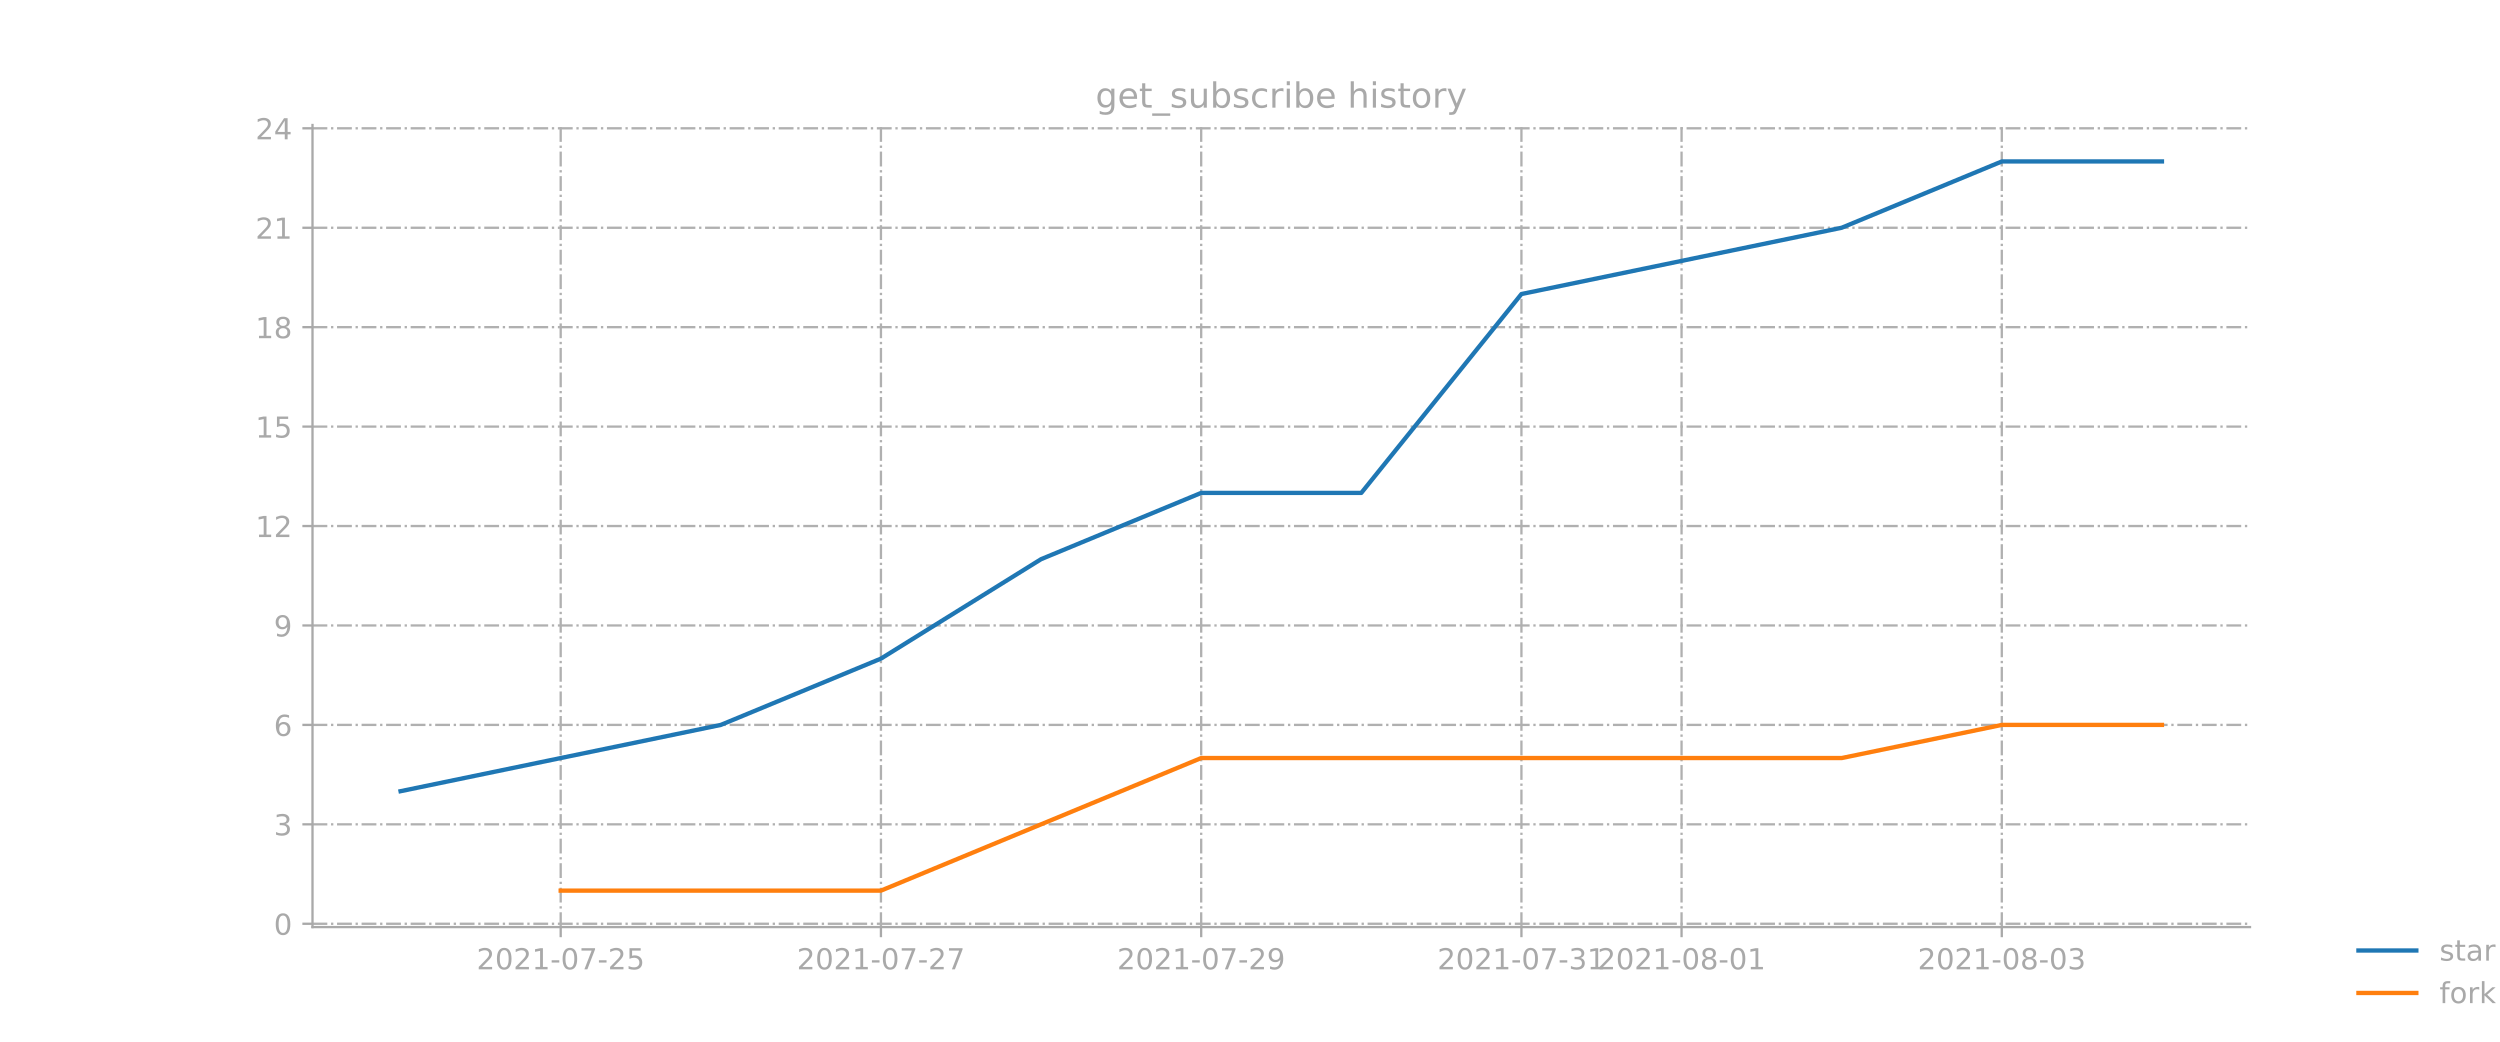
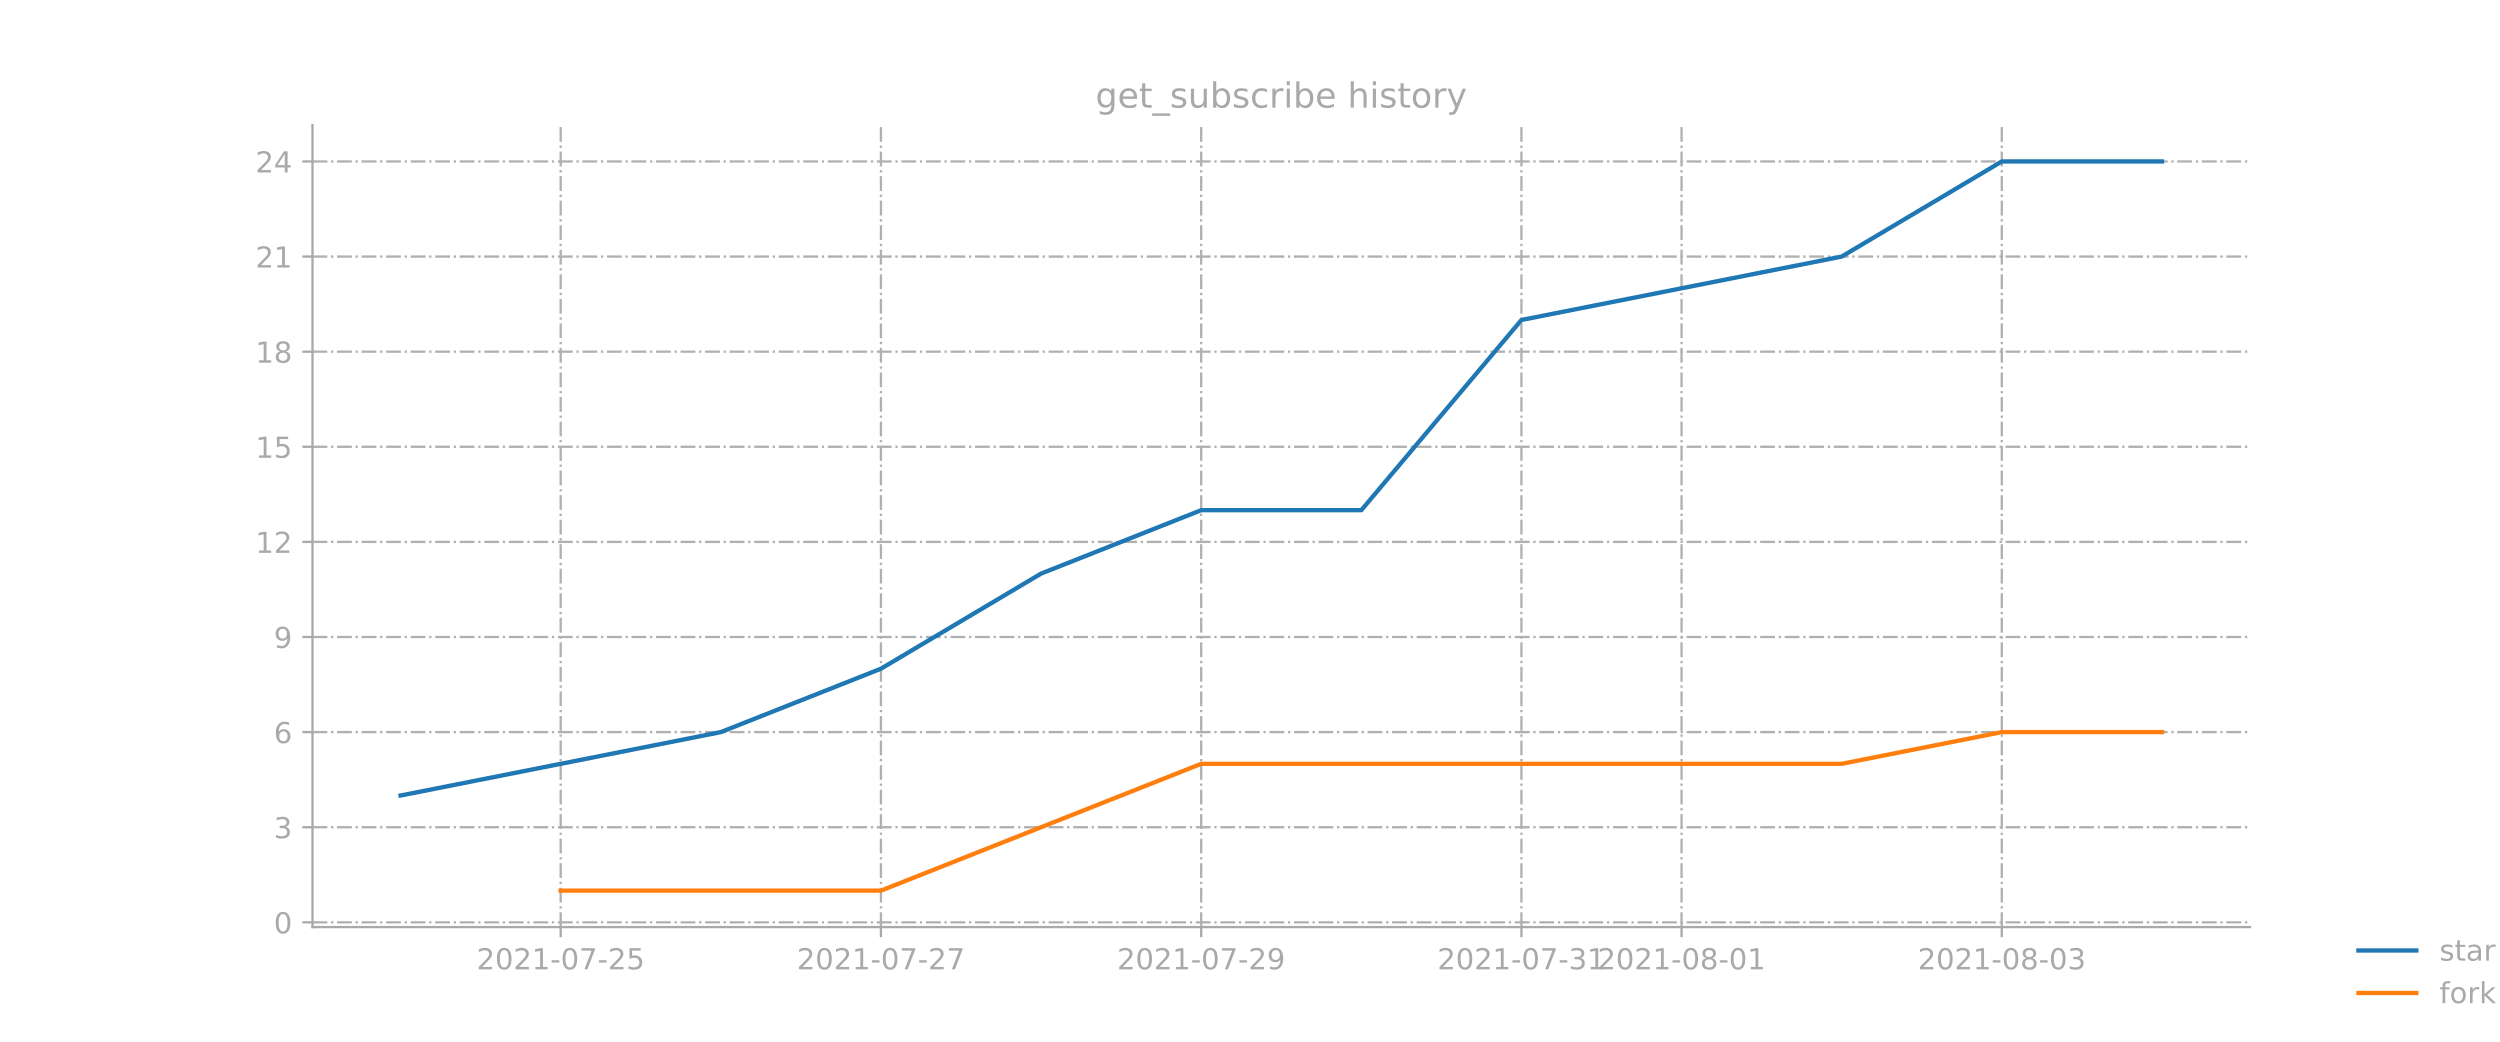
<svg xmlns="http://www.w3.org/2000/svg" xmlns:xlink="http://www.w3.org/1999/xlink" height="360pt" version="1.1" viewBox="0 0 864 360" width="864pt">
  <defs>
    <style type="text/css">*{stroke-linecap:butt;stroke-linejoin:round;}</style>
  </defs>
  <g id="figure_1">
    <g id="patch_1">
      <path d="M 0 360  L 864 360  L 864 0  L 0 0  z " style="fill:none;opacity:0;" />
    </g>
    <g id="axes_1">
      <g id="patch_2">
        <path d="M 108 320.4  L 777.6 320.4  L 777.6 43.2  L 108 43.2  z " style="fill:none;opacity:0;" />
      </g>
      <g id="matplotlib.axis_1">
        <g id="xtick_1">
          <g id="line2d_1">
-             <path clip-path="url(#pdf428c4b45)" d="M 193.775 320.4  L 193.775 43.2  " style="fill:none;stroke:#b0b0b0;stroke-dasharray:5.12,1.28,0.8,1.28;stroke-dashoffset:0;stroke-width:0.8;" />
+             <path clip-path="url(#p2fd78ad7ff)" d="M 193.775 320.4  L 193.775 43.2  " style="fill:none;stroke:#b0b0b0;stroke-dasharray:5.12,1.28,0.8,1.28;stroke-dashoffset:0;stroke-width:0.8;" />
          </g>
          <g id="line2d_2">
            <defs>
-               <path d="M 0 0  L 0 3.5  " id="m889a52c27c" style="stroke:#a9a9a9;stroke-width:0.8;" />
+               <path d="M 0 0  L 0 3.5  " id="m0841ace59b" style="stroke:#a9a9a9;stroke-width:0.8;" />
            </defs>
            <g>
-               <use style="fill:#a9a9a9;stroke:#a9a9a9;stroke-width:0.8;" x="193.775" xlink:href="#m889a52c27c" y="320.4" />
+               <use style="fill:#a9a9a9;stroke:#a9a9a9;stroke-width:0.8;" x="193.775" xlink:href="#m0841ace59b" y="320.4" />
            </g>
          </g>
          <g id="text_1">
            <g style="fill:#a9a9a9;" transform="translate(164.7174 334.9984)scale(0.1 -0.1)">
              <defs>
                <path d="M 1228 531  L 3431 531  L 3431 0  L 469 0  L 469 531  Q 828 903 1448 1529  Q 2069 2156 2228 2338  Q 2531 2678 2651 2914  Q 2772 3150 2772 3378  Q 2772 3750 2511 3984  Q 2250 4219 1831 4219  Q 1534 4219 1204 4116  Q 875 4013 500 3803  L 500 4441  Q 881 4594 1212 4672  Q 1544 4750 1819 4750  Q 2544 4750 2975 4387  Q 3406 4025 3406 3419  Q 3406 3131 3298 2873  Q 3191 2616 2906 2266  Q 2828 2175 2409 1742  Q 1991 1309 1228 531  z " id="DejaVuSans-32" transform="scale(0.015625)" />
                <path d="M 2034 4250  Q 1547 4250 1301 3770  Q 1056 3291 1056 2328  Q 1056 1369 1301 889  Q 1547 409 2034 409  Q 2525 409 2770 889  Q 3016 1369 3016 2328  Q 3016 3291 2770 3770  Q 2525 4250 2034 4250  z M 2034 4750  Q 2819 4750 3233 4129  Q 3647 3509 3647 2328  Q 3647 1150 3233 529  Q 2819 -91 2034 -91  Q 1250 -91 836 529  Q 422 1150 422 2328  Q 422 3509 836 4129  Q 1250 4750 2034 4750  z " id="DejaVuSans-30" transform="scale(0.015625)" />
                <path d="M 794 531  L 1825 531  L 1825 4091  L 703 3866  L 703 4441  L 1819 4666  L 2450 4666  L 2450 531  L 3481 531  L 3481 0  L 794 0  L 794 531  z " id="DejaVuSans-31" transform="scale(0.015625)" />
                <path d="M 313 2009  L 1997 2009  L 1997 1497  L 313 1497  L 313 2009  z " id="DejaVuSans-2d" transform="scale(0.015625)" />
                <path d="M 525 4666  L 3525 4666  L 3525 4397  L 1831 0  L 1172 0  L 2766 4134  L 525 4134  L 525 4666  z " id="DejaVuSans-37" transform="scale(0.015625)" />
                <path d="M 691 4666  L 3169 4666  L 3169 4134  L 1269 4134  L 1269 2991  Q 1406 3038 1543 3061  Q 1681 3084 1819 3084  Q 2600 3084 3056 2656  Q 3513 2228 3513 1497  Q 3513 744 3044 326  Q 2575 -91 1722 -91  Q 1428 -91 1123 -41  Q 819 9 494 109  L 494 744  Q 775 591 1075 516  Q 1375 441 1709 441  Q 2250 441 2565 725  Q 2881 1009 2881 1497  Q 2881 1984 2565 2268  Q 2250 2553 1709 2553  Q 1456 2553 1204 2497  Q 953 2441 691 2322  L 691 4666  z " id="DejaVuSans-35" transform="scale(0.015625)" />
              </defs>
              <use xlink:href="#DejaVuSans-32" />
              <use x="63.623" xlink:href="#DejaVuSans-30" />
              <use x="127.246" xlink:href="#DejaVuSans-32" />
              <use x="190.869" xlink:href="#DejaVuSans-31" />
              <use x="254.492" xlink:href="#DejaVuSans-2d" />
              <use x="290.576" xlink:href="#DejaVuSans-30" />
              <use x="354.199" xlink:href="#DejaVuSans-37" />
              <use x="417.822" xlink:href="#DejaVuSans-2d" />
              <use x="453.906" xlink:href="#DejaVuSans-32" />
              <use x="517.529" xlink:href="#DejaVuSans-35" />
            </g>
          </g>
        </g>
        <g id="xtick_2">
          <g id="line2d_3">
-             <path clip-path="url(#pdf428c4b45)" d="M 304.453 320.4  L 304.453 43.2  " style="fill:none;stroke:#b0b0b0;stroke-dasharray:5.12,1.28,0.8,1.28;stroke-dashoffset:0;stroke-width:0.8;" />
+             <path clip-path="url(#p2fd78ad7ff)" d="M 304.453 320.4  L 304.453 43.2  " style="fill:none;stroke:#b0b0b0;stroke-dasharray:5.12,1.28,0.8,1.28;stroke-dashoffset:0;stroke-width:0.8;" />
          </g>
          <g id="line2d_4">
            <g>
-               <use style="fill:#a9a9a9;stroke:#a9a9a9;stroke-width:0.8;" x="304.453" xlink:href="#m889a52c27c" y="320.4" />
+               <use style="fill:#a9a9a9;stroke:#a9a9a9;stroke-width:0.8;" x="304.453" xlink:href="#m0841ace59b" y="320.4" />
            </g>
          </g>
          <g id="text_2">
            <g style="fill:#a9a9a9;" transform="translate(275.3951 334.9984)scale(0.1 -0.1)">
              <use xlink:href="#DejaVuSans-32" />
              <use x="63.623" xlink:href="#DejaVuSans-30" />
              <use x="127.246" xlink:href="#DejaVuSans-32" />
              <use x="190.869" xlink:href="#DejaVuSans-31" />
              <use x="254.492" xlink:href="#DejaVuSans-2d" />
              <use x="290.576" xlink:href="#DejaVuSans-30" />
              <use x="354.199" xlink:href="#DejaVuSans-37" />
              <use x="417.822" xlink:href="#DejaVuSans-2d" />
              <use x="453.906" xlink:href="#DejaVuSans-32" />
              <use x="517.529" xlink:href="#DejaVuSans-37" />
            </g>
          </g>
        </g>
        <g id="xtick_3">
          <g id="line2d_5">
-             <path clip-path="url(#pdf428c4b45)" d="M 415.131 320.4  L 415.131 43.2  " style="fill:none;stroke:#b0b0b0;stroke-dasharray:5.12,1.28,0.8,1.28;stroke-dashoffset:0;stroke-width:0.8;" />
+             <path clip-path="url(#p2fd78ad7ff)" d="M 415.131 320.4  L 415.131 43.2  " style="fill:none;stroke:#b0b0b0;stroke-dasharray:5.12,1.28,0.8,1.28;stroke-dashoffset:0;stroke-width:0.8;" />
          </g>
          <g id="line2d_6">
            <g>
-               <use style="fill:#a9a9a9;stroke:#a9a9a9;stroke-width:0.8;" x="415.131" xlink:href="#m889a52c27c" y="320.4" />
+               <use style="fill:#a9a9a9;stroke:#a9a9a9;stroke-width:0.8;" x="415.131" xlink:href="#m0841ace59b" y="320.4" />
            </g>
          </g>
          <g id="text_3">
            <g style="fill:#a9a9a9;" transform="translate(386.0728 334.9984)scale(0.1 -0.1)">
              <defs>
                <path d="M 703 97  L 703 672  Q 941 559 1184 500  Q 1428 441 1663 441  Q 2288 441 2617 861  Q 2947 1281 2994 2138  Q 2813 1869 2534 1725  Q 2256 1581 1919 1581  Q 1219 1581 811 2004  Q 403 2428 403 3163  Q 403 3881 828 4315  Q 1253 4750 1959 4750  Q 2769 4750 3195 4129  Q 3622 3509 3622 2328  Q 3622 1225 3098 567  Q 2575 -91 1691 -91  Q 1453 -91 1209 -44  Q 966 3 703 97  z M 1959 2075  Q 2384 2075 2632 2365  Q 2881 2656 2881 3163  Q 2881 3666 2632 3958  Q 2384 4250 1959 4250  Q 1534 4250 1286 3958  Q 1038 3666 1038 3163  Q 1038 2656 1286 2365  Q 1534 2075 1959 2075  z " id="DejaVuSans-39" transform="scale(0.015625)" />
              </defs>
              <use xlink:href="#DejaVuSans-32" />
              <use x="63.623" xlink:href="#DejaVuSans-30" />
              <use x="127.246" xlink:href="#DejaVuSans-32" />
              <use x="190.869" xlink:href="#DejaVuSans-31" />
              <use x="254.492" xlink:href="#DejaVuSans-2d" />
              <use x="290.576" xlink:href="#DejaVuSans-30" />
              <use x="354.199" xlink:href="#DejaVuSans-37" />
              <use x="417.822" xlink:href="#DejaVuSans-2d" />
              <use x="453.906" xlink:href="#DejaVuSans-32" />
              <use x="517.529" xlink:href="#DejaVuSans-39" />
            </g>
          </g>
        </g>
        <g id="xtick_4">
          <g id="line2d_7">
-             <path clip-path="url(#pdf428c4b45)" d="M 525.808 320.4  L 525.808 43.2  " style="fill:none;stroke:#b0b0b0;stroke-dasharray:5.12,1.28,0.8,1.28;stroke-dashoffset:0;stroke-width:0.8;" />
+             <path clip-path="url(#p2fd78ad7ff)" d="M 525.808 320.4  L 525.808 43.2  " style="fill:none;stroke:#b0b0b0;stroke-dasharray:5.12,1.28,0.8,1.28;stroke-dashoffset:0;stroke-width:0.8;" />
          </g>
          <g id="line2d_8">
            <g>
-               <use style="fill:#a9a9a9;stroke:#a9a9a9;stroke-width:0.8;" x="525.808" xlink:href="#m889a52c27c" y="320.4" />
+               <use style="fill:#a9a9a9;stroke:#a9a9a9;stroke-width:0.8;" x="525.808" xlink:href="#m0841ace59b" y="320.4" />
            </g>
          </g>
          <g id="text_4">
            <g style="fill:#a9a9a9;" transform="translate(496.7505 334.9984)scale(0.1 -0.1)">
              <defs>
                <path d="M 2597 2516  Q 3050 2419 3304 2112  Q 3559 1806 3559 1356  Q 3559 666 3084 287  Q 2609 -91 1734 -91  Q 1441 -91 1130 -33  Q 819 25 488 141  L 488 750  Q 750 597 1062 519  Q 1375 441 1716 441  Q 2309 441 2620 675  Q 2931 909 2931 1356  Q 2931 1769 2642 2001  Q 2353 2234 1838 2234  L 1294 2234  L 1294 2753  L 1863 2753  Q 2328 2753 2575 2939  Q 2822 3125 2822 3475  Q 2822 3834 2567 4026  Q 2313 4219 1838 4219  Q 1578 4219 1281 4162  Q 984 4106 628 3988  L 628 4550  Q 988 4650 1302 4700  Q 1616 4750 1894 4750  Q 2613 4750 3031 4423  Q 3450 4097 3450 3541  Q 3450 3153 3228 2886  Q 3006 2619 2597 2516  z " id="DejaVuSans-33" transform="scale(0.015625)" />
              </defs>
              <use xlink:href="#DejaVuSans-32" />
              <use x="63.623" xlink:href="#DejaVuSans-30" />
              <use x="127.246" xlink:href="#DejaVuSans-32" />
              <use x="190.869" xlink:href="#DejaVuSans-31" />
              <use x="254.492" xlink:href="#DejaVuSans-2d" />
              <use x="290.576" xlink:href="#DejaVuSans-30" />
              <use x="354.199" xlink:href="#DejaVuSans-37" />
              <use x="417.822" xlink:href="#DejaVuSans-2d" />
              <use x="453.906" xlink:href="#DejaVuSans-33" />
              <use x="517.529" xlink:href="#DejaVuSans-31" />
            </g>
          </g>
        </g>
        <g id="xtick_5">
          <g id="line2d_9">
-             <path clip-path="url(#pdf428c4b45)" d="M 581.147 320.4  L 581.147 43.2  " style="fill:none;stroke:#b0b0b0;stroke-dasharray:5.12,1.28,0.8,1.28;stroke-dashoffset:0;stroke-width:0.8;" />
+             <path clip-path="url(#p2fd78ad7ff)" d="M 581.147 320.4  L 581.147 43.2  " style="fill:none;stroke:#b0b0b0;stroke-dasharray:5.12,1.28,0.8,1.28;stroke-dashoffset:0;stroke-width:0.8;" />
          </g>
          <g id="line2d_10">
            <g>
-               <use style="fill:#a9a9a9;stroke:#a9a9a9;stroke-width:0.8;" x="581.147" xlink:href="#m889a52c27c" y="320.4" />
+               <use style="fill:#a9a9a9;stroke:#a9a9a9;stroke-width:0.8;" x="581.147" xlink:href="#m0841ace59b" y="320.4" />
            </g>
          </g>
          <g id="text_5">
            <g style="fill:#a9a9a9;" transform="translate(552.0893 334.9984)scale(0.1 -0.1)">
              <defs>
                <path d="M 2034 2216  Q 1584 2216 1326 1975  Q 1069 1734 1069 1313  Q 1069 891 1326 650  Q 1584 409 2034 409  Q 2484 409 2743 651  Q 3003 894 3003 1313  Q 3003 1734 2745 1975  Q 2488 2216 2034 2216  z M 1403 2484  Q 997 2584 770 2862  Q 544 3141 544 3541  Q 544 4100 942 4425  Q 1341 4750 2034 4750  Q 2731 4750 3128 4425  Q 3525 4100 3525 3541  Q 3525 3141 3298 2862  Q 3072 2584 2669 2484  Q 3125 2378 3379 2068  Q 3634 1759 3634 1313  Q 3634 634 3220 271  Q 2806 -91 2034 -91  Q 1263 -91 848 271  Q 434 634 434 1313  Q 434 1759 690 2068  Q 947 2378 1403 2484  z M 1172 3481  Q 1172 3119 1398 2916  Q 1625 2713 2034 2713  Q 2441 2713 2670 2916  Q 2900 3119 2900 3481  Q 2900 3844 2670 4047  Q 2441 4250 2034 4250  Q 1625 4250 1398 4047  Q 1172 3844 1172 3481  z " id="DejaVuSans-38" transform="scale(0.015625)" />
              </defs>
              <use xlink:href="#DejaVuSans-32" />
              <use x="63.623" xlink:href="#DejaVuSans-30" />
              <use x="127.246" xlink:href="#DejaVuSans-32" />
              <use x="190.869" xlink:href="#DejaVuSans-31" />
              <use x="254.492" xlink:href="#DejaVuSans-2d" />
              <use x="290.576" xlink:href="#DejaVuSans-30" />
              <use x="354.199" xlink:href="#DejaVuSans-38" />
              <use x="417.822" xlink:href="#DejaVuSans-2d" />
              <use x="453.906" xlink:href="#DejaVuSans-30" />
              <use x="517.529" xlink:href="#DejaVuSans-31" />
            </g>
          </g>
        </g>
        <g id="xtick_6">
          <g id="line2d_11">
-             <path clip-path="url(#pdf428c4b45)" d="M 691.825 320.4  L 691.825 43.2  " style="fill:none;stroke:#b0b0b0;stroke-dasharray:5.12,1.28,0.8,1.28;stroke-dashoffset:0;stroke-width:0.8;" />
+             <path clip-path="url(#p2fd78ad7ff)" d="M 691.825 320.4  L 691.825 43.2  " style="fill:none;stroke:#b0b0b0;stroke-dasharray:5.12,1.28,0.8,1.28;stroke-dashoffset:0;stroke-width:0.8;" />
          </g>
          <g id="line2d_12">
            <g>
-               <use style="fill:#a9a9a9;stroke:#a9a9a9;stroke-width:0.8;" x="691.825" xlink:href="#m889a52c27c" y="320.4" />
+               <use style="fill:#a9a9a9;stroke:#a9a9a9;stroke-width:0.8;" x="691.825" xlink:href="#m0841ace59b" y="320.4" />
            </g>
          </g>
          <g id="text_6">
            <g style="fill:#a9a9a9;" transform="translate(662.767 334.9984)scale(0.1 -0.1)">
              <use xlink:href="#DejaVuSans-32" />
              <use x="63.623" xlink:href="#DejaVuSans-30" />
              <use x="127.246" xlink:href="#DejaVuSans-32" />
              <use x="190.869" xlink:href="#DejaVuSans-31" />
              <use x="254.492" xlink:href="#DejaVuSans-2d" />
              <use x="290.576" xlink:href="#DejaVuSans-30" />
              <use x="354.199" xlink:href="#DejaVuSans-38" />
              <use x="417.822" xlink:href="#DejaVuSans-2d" />
              <use x="453.906" xlink:href="#DejaVuSans-30" />
              <use x="517.529" xlink:href="#DejaVuSans-33" />
            </g>
          </g>
        </g>
      </g>
      <g id="matplotlib.axis_2">
        <g id="ytick_1">
          <g id="line2d_13">
-             <path clip-path="url(#pdf428c4b45)" d="M 108 319.255  L 777.6 319.255  " style="fill:none;stroke:#b0b0b0;stroke-dasharray:5.12,1.28,0.8,1.28;stroke-dashoffset:0;stroke-width:0.8;" />
+             <path clip-path="url(#p2fd78ad7ff)" d="M 108 318.757  L 777.6 318.757  " style="fill:none;stroke:#b0b0b0;stroke-dasharray:5.12,1.28,0.8,1.28;stroke-dashoffset:0;stroke-width:0.8;" />
          </g>
          <g id="line2d_14">
            <defs>
-               <path d="M 0 0  L -3.5 0  " id="mbfd1257ed9" style="stroke:#a9a9a9;stroke-width:0.8;" />
+               <path d="M 0 0  L -3.5 0  " id="m2679223eac" style="stroke:#a9a9a9;stroke-width:0.8;" />
            </defs>
            <g>
-               <use style="fill:#a9a9a9;stroke:#a9a9a9;stroke-width:0.8;" x="108" xlink:href="#mbfd1257ed9" y="319.255" />
+               <use style="fill:#a9a9a9;stroke:#a9a9a9;stroke-width:0.8;" x="108" xlink:href="#m2679223eac" y="318.757" />
            </g>
          </g>
          <g id="text_7">
-             <g style="fill:#a9a9a9;" transform="translate(94.6375 323.0538)scale(0.1 -0.1)">
+             <g style="fill:#a9a9a9;" transform="translate(94.6375 322.5557)scale(0.1 -0.1)">
              <use xlink:href="#DejaVuSans-30" />
            </g>
          </g>
        </g>
        <g id="ytick_2">
          <g id="line2d_15">
-             <path clip-path="url(#pdf428c4b45)" d="M 108 284.891  L 777.6 284.891  " style="fill:none;stroke:#b0b0b0;stroke-dasharray:5.12,1.28,0.8,1.28;stroke-dashoffset:0;stroke-width:0.8;" />
+             <path clip-path="url(#p2fd78ad7ff)" d="M 108 285.887  L 777.6 285.887  " style="fill:none;stroke:#b0b0b0;stroke-dasharray:5.12,1.28,0.8,1.28;stroke-dashoffset:0;stroke-width:0.8;" />
          </g>
          <g id="line2d_16">
            <g>
-               <use style="fill:#a9a9a9;stroke:#a9a9a9;stroke-width:0.8;" x="108" xlink:href="#mbfd1257ed9" y="284.891" />
+               <use style="fill:#a9a9a9;stroke:#a9a9a9;stroke-width:0.8;" x="108" xlink:href="#m2679223eac" y="285.887" />
            </g>
          </g>
          <g id="text_8">
-             <g style="fill:#a9a9a9;" transform="translate(94.6375 288.6901)scale(0.1 -0.1)">
+             <g style="fill:#a9a9a9;" transform="translate(94.6375 289.6862)scale(0.1 -0.1)">
              <use xlink:href="#DejaVuSans-33" />
            </g>
          </g>
        </g>
        <g id="ytick_3">
          <g id="line2d_17">
-             <path clip-path="url(#pdf428c4b45)" d="M 108 250.527  L 777.6 250.527  " style="fill:none;stroke:#b0b0b0;stroke-dasharray:5.12,1.28,0.8,1.28;stroke-dashoffset:0;stroke-width:0.8;" />
+             <path clip-path="url(#p2fd78ad7ff)" d="M 108 253.017  L 777.6 253.017  " style="fill:none;stroke:#b0b0b0;stroke-dasharray:5.12,1.28,0.8,1.28;stroke-dashoffset:0;stroke-width:0.8;" />
          </g>
          <g id="line2d_18">
            <g>
-               <use style="fill:#a9a9a9;stroke:#a9a9a9;stroke-width:0.8;" x="108" xlink:href="#mbfd1257ed9" y="250.527" />
+               <use style="fill:#a9a9a9;stroke:#a9a9a9;stroke-width:0.8;" x="108" xlink:href="#m2679223eac" y="253.017" />
            </g>
          </g>
          <g id="text_9">
-             <g style="fill:#a9a9a9;" transform="translate(94.6375 254.3265)scale(0.1 -0.1)">
+             <g style="fill:#a9a9a9;" transform="translate(94.6375 256.8166)scale(0.1 -0.1)">
              <defs>
                <path d="M 2113 2584  Q 1688 2584 1439 2293  Q 1191 2003 1191 1497  Q 1191 994 1439 701  Q 1688 409 2113 409  Q 2538 409 2786 701  Q 3034 994 3034 1497  Q 3034 2003 2786 2293  Q 2538 2584 2113 2584  z M 3366 4563  L 3366 3988  Q 3128 4100 2886 4159  Q 2644 4219 2406 4219  Q 1781 4219 1451 3797  Q 1122 3375 1075 2522  Q 1259 2794 1537 2939  Q 1816 3084 2150 3084  Q 2853 3084 3261 2657  Q 3669 2231 3669 1497  Q 3669 778 3244 343  Q 2819 -91 2113 -91  Q 1303 -91 875 529  Q 447 1150 447 2328  Q 447 3434 972 4092  Q 1497 4750 2381 4750  Q 2619 4750 2861 4703  Q 3103 4656 3366 4563  z " id="DejaVuSans-36" transform="scale(0.015625)" />
              </defs>
              <use xlink:href="#DejaVuSans-36" />
            </g>
          </g>
        </g>
        <g id="ytick_4">
          <g id="line2d_19">
-             <path clip-path="url(#pdf428c4b45)" d="M 108 216.164  L 777.6 216.164  " style="fill:none;stroke:#b0b0b0;stroke-dasharray:5.12,1.28,0.8,1.28;stroke-dashoffset:0;stroke-width:0.8;" />
+             <path clip-path="url(#p2fd78ad7ff)" d="M 108 220.148  L 777.6 220.148  " style="fill:none;stroke:#b0b0b0;stroke-dasharray:5.12,1.28,0.8,1.28;stroke-dashoffset:0;stroke-width:0.8;" />
          </g>
          <g id="line2d_20">
            <g>
-               <use style="fill:#a9a9a9;stroke:#a9a9a9;stroke-width:0.8;" x="108" xlink:href="#mbfd1257ed9" y="216.164" />
+               <use style="fill:#a9a9a9;stroke:#a9a9a9;stroke-width:0.8;" x="108" xlink:href="#m2679223eac" y="220.148" />
            </g>
          </g>
          <g id="text_10">
-             <g style="fill:#a9a9a9;" transform="translate(94.6375 219.9629)scale(0.1 -0.1)">
+             <g style="fill:#a9a9a9;" transform="translate(94.6375 223.947)scale(0.1 -0.1)">
              <use xlink:href="#DejaVuSans-39" />
            </g>
          </g>
        </g>
        <g id="ytick_5">
          <g id="line2d_21">
-             <path clip-path="url(#pdf428c4b45)" d="M 108 181.8  L 777.6 181.8  " style="fill:none;stroke:#b0b0b0;stroke-dasharray:5.12,1.28,0.8,1.28;stroke-dashoffset:0;stroke-width:0.8;" />
+             <path clip-path="url(#p2fd78ad7ff)" d="M 108 187.278  L 777.6 187.278  " style="fill:none;stroke:#b0b0b0;stroke-dasharray:5.12,1.28,0.8,1.28;stroke-dashoffset:0;stroke-width:0.8;" />
          </g>
          <g id="line2d_22">
            <g>
-               <use style="fill:#a9a9a9;stroke:#a9a9a9;stroke-width:0.8;" x="108" xlink:href="#mbfd1257ed9" y="181.8" />
+               <use style="fill:#a9a9a9;stroke:#a9a9a9;stroke-width:0.8;" x="108" xlink:href="#m2679223eac" y="187.278" />
            </g>
          </g>
          <g id="text_11">
-             <g style="fill:#a9a9a9;" transform="translate(88.275 185.5992)scale(0.1 -0.1)">
+             <g style="fill:#a9a9a9;" transform="translate(88.275 191.0775)scale(0.1 -0.1)">
              <use xlink:href="#DejaVuSans-31" />
              <use x="63.623" xlink:href="#DejaVuSans-32" />
            </g>
          </g>
        </g>
        <g id="ytick_6">
          <g id="line2d_23">
-             <path clip-path="url(#pdf428c4b45)" d="M 108 147.436  L 777.6 147.436  " style="fill:none;stroke:#b0b0b0;stroke-dasharray:5.12,1.28,0.8,1.28;stroke-dashoffset:0;stroke-width:0.8;" />
+             <path clip-path="url(#p2fd78ad7ff)" d="M 108 154.409  L 777.6 154.409  " style="fill:none;stroke:#b0b0b0;stroke-dasharray:5.12,1.28,0.8,1.28;stroke-dashoffset:0;stroke-width:0.8;" />
          </g>
          <g id="line2d_24">
            <g>
-               <use style="fill:#a9a9a9;stroke:#a9a9a9;stroke-width:0.8;" x="108" xlink:href="#mbfd1257ed9" y="147.436" />
+               <use style="fill:#a9a9a9;stroke:#a9a9a9;stroke-width:0.8;" x="108" xlink:href="#m2679223eac" y="154.409" />
            </g>
          </g>
          <g id="text_12">
-             <g style="fill:#a9a9a9;" transform="translate(88.275 151.2356)scale(0.1 -0.1)">
+             <g style="fill:#a9a9a9;" transform="translate(88.275 158.2079)scale(0.1 -0.1)">
              <use xlink:href="#DejaVuSans-31" />
              <use x="63.623" xlink:href="#DejaVuSans-35" />
            </g>
          </g>
        </g>
        <g id="ytick_7">
          <g id="line2d_25">
-             <path clip-path="url(#pdf428c4b45)" d="M 108 113.073  L 777.6 113.073  " style="fill:none;stroke:#b0b0b0;stroke-dasharray:5.12,1.28,0.8,1.28;stroke-dashoffset:0;stroke-width:0.8;" />
+             <path clip-path="url(#p2fd78ad7ff)" d="M 108 121.539  L 777.6 121.539  " style="fill:none;stroke:#b0b0b0;stroke-dasharray:5.12,1.28,0.8,1.28;stroke-dashoffset:0;stroke-width:0.8;" />
          </g>
          <g id="line2d_26">
            <g>
-               <use style="fill:#a9a9a9;stroke:#a9a9a9;stroke-width:0.8;" x="108" xlink:href="#mbfd1257ed9" y="113.073" />
+               <use style="fill:#a9a9a9;stroke:#a9a9a9;stroke-width:0.8;" x="108" xlink:href="#m2679223eac" y="121.539" />
            </g>
          </g>
          <g id="text_13">
-             <g style="fill:#a9a9a9;" transform="translate(88.275 116.8719)scale(0.1 -0.1)">
+             <g style="fill:#a9a9a9;" transform="translate(88.275 125.3383)scale(0.1 -0.1)">
              <use xlink:href="#DejaVuSans-31" />
              <use x="63.623" xlink:href="#DejaVuSans-38" />
            </g>
          </g>
        </g>
        <g id="ytick_8">
          <g id="line2d_27">
-             <path clip-path="url(#pdf428c4b45)" d="M 108 78.709  L 777.6 78.709  " style="fill:none;stroke:#b0b0b0;stroke-dasharray:5.12,1.28,0.8,1.28;stroke-dashoffset:0;stroke-width:0.8;" />
+             <path clip-path="url(#p2fd78ad7ff)" d="M 108 88.67  L 777.6 88.67  " style="fill:none;stroke:#b0b0b0;stroke-dasharray:5.12,1.28,0.8,1.28;stroke-dashoffset:0;stroke-width:0.8;" />
          </g>
          <g id="line2d_28">
            <g>
-               <use style="fill:#a9a9a9;stroke:#a9a9a9;stroke-width:0.8;" x="108" xlink:href="#mbfd1257ed9" y="78.709" />
+               <use style="fill:#a9a9a9;stroke:#a9a9a9;stroke-width:0.8;" x="108" xlink:href="#m2679223eac" y="88.67" />
            </g>
          </g>
          <g id="text_14">
-             <g style="fill:#a9a9a9;" transform="translate(88.275 82.50831)scale(0.1 -0.1)">
+             <g style="fill:#a9a9a9;" transform="translate(88.275 92.46878)scale(0.1 -0.1)">
              <use xlink:href="#DejaVuSans-32" />
              <use x="63.623" xlink:href="#DejaVuSans-31" />
            </g>
          </g>
        </g>
        <g id="ytick_9">
          <g id="line2d_29">
-             <path clip-path="url(#pdf428c4b45)" d="M 108 44.345  L 777.6 44.345  " style="fill:none;stroke:#b0b0b0;stroke-dasharray:5.12,1.28,0.8,1.28;stroke-dashoffset:0;stroke-width:0.8;" />
+             <path clip-path="url(#p2fd78ad7ff)" d="M 108 55.8  L 777.6 55.8  " style="fill:none;stroke:#b0b0b0;stroke-dasharray:5.12,1.28,0.8,1.28;stroke-dashoffset:0;stroke-width:0.8;" />
          </g>
          <g id="line2d_30">
            <g>
-               <use style="fill:#a9a9a9;stroke:#a9a9a9;stroke-width:0.8;" x="108" xlink:href="#mbfd1257ed9" y="44.345" />
+               <use style="fill:#a9a9a9;stroke:#a9a9a9;stroke-width:0.8;" x="108" xlink:href="#m2679223eac" y="55.8" />
            </g>
          </g>
          <g id="text_15">
-             <g style="fill:#a9a9a9;" transform="translate(88.275 48.14467)scale(0.1 -0.1)">
+             <g style="fill:#a9a9a9;" transform="translate(88.275 59.59922)scale(0.1 -0.1)">
              <defs>
                <path d="M 2419 4116  L 825 1625  L 2419 1625  L 2419 4116  z M 2253 4666  L 3047 4666  L 3047 1625  L 3713 1625  L 3713 1100  L 3047 1100  L 3047 0  L 2419 0  L 2419 1100  L 313 1100  L 313 1709  L 2253 4666  z " id="DejaVuSans-34" transform="scale(0.015625)" />
              </defs>
              <use xlink:href="#DejaVuSans-32" />
              <use x="63.623" xlink:href="#DejaVuSans-34" />
            </g>
          </g>
        </g>
      </g>
      <g id="line2d_31">
-         <path clip-path="url(#pdf428c4b45)" d="M 138.436 273.436  L 193.775 261.982  L 249.114 250.527  L 304.453 227.618  L 359.792 193.255  L 415.131 170.345  L 470.469 170.345  L 525.808 101.618  L 581.147 90.164  L 636.486 78.709  L 691.825 55.8  L 747.164 55.8  " style="fill:none;stroke:#1f77b4;stroke-linecap:square;stroke-width:1.5;" />
+         <path clip-path="url(#p2fd78ad7ff)" d="M 138.436 274.93  L 193.775 263.974  L 249.114 253.017  L 304.453 231.104  L 359.792 198.235  L 415.131 176.322  L 470.469 176.322  L 525.808 110.583  L 581.147 99.626  L 636.486 88.67  L 691.825 55.8  L 747.164 55.8  " style="fill:none;stroke:#1f77b4;stroke-linecap:square;stroke-width:1.5;" />
      </g>
      <g id="line2d_32">
-         <path clip-path="url(#pdf428c4b45)" d="M 193.775 307.8  L 249.114 307.8  L 304.453 307.8  L 359.792 284.891  L 415.131 261.982  L 470.469 261.982  L 525.808 261.982  L 581.147 261.982  L 636.486 261.982  L 691.825 250.527  L 747.164 250.527  " style="fill:none;stroke:#ff7f0e;stroke-linecap:square;stroke-width:1.5;" />
+         <path clip-path="url(#p2fd78ad7ff)" d="M 193.775 307.8  L 249.114 307.8  L 304.453 307.8  L 359.792 285.887  L 415.131 263.974  L 470.469 263.974  L 525.808 263.974  L 581.147 263.974  L 636.486 263.974  L 691.825 253.017  L 747.164 253.017  " style="fill:none;stroke:#ff7f0e;stroke-linecap:square;stroke-width:1.5;" />
      </g>
      <g id="patch_3">
        <path d="M 108 320.4  L 108 43.2  " style="fill:none;stroke:#a9a9a9;stroke-linecap:square;stroke-linejoin:miter;stroke-width:0.8;" />
      </g>
      <g id="patch_4">
        <path d="M 777.6 320.4  L 777.6 43.2  " style="fill:none;" />
      </g>
      <g id="patch_5">
        <path d="M 108 320.4  L 777.6 320.4  " style="fill:none;stroke:#a9a9a9;stroke-linecap:square;stroke-linejoin:miter;stroke-width:0.8;" />
      </g>
      <g id="patch_6">
        <path d="M 108 43.2  L 777.6 43.2  " style="fill:none;" />
      </g>
      <g id="text_16">
        <g style="fill:#a9a9a9;" transform="translate(378.6075 37.2)scale(0.12 -0.12)">
          <defs>
            <path d="M 2906 1791  Q 2906 2416 2648 2759  Q 2391 3103 1925 3103  Q 1463 3103 1205 2759  Q 947 2416 947 1791  Q 947 1169 1205 825  Q 1463 481 1925 481  Q 2391 481 2648 825  Q 2906 1169 2906 1791  z M 3481 434  Q 3481 -459 3084 -895  Q 2688 -1331 1869 -1331  Q 1566 -1331 1297 -1286  Q 1028 -1241 775 -1147  L 775 -588  Q 1028 -725 1275 -790  Q 1522 -856 1778 -856  Q 2344 -856 2625 -561  Q 2906 -266 2906 331  L 2906 616  Q 2728 306 2450 153  Q 2172 0 1784 0  Q 1141 0 747 490  Q 353 981 353 1791  Q 353 2603 747 3093  Q 1141 3584 1784 3584  Q 2172 3584 2450 3431  Q 2728 3278 2906 2969  L 2906 3500  L 3481 3500  L 3481 434  z " id="DejaVuSans-67" transform="scale(0.015625)" />
            <path d="M 3597 1894  L 3597 1613  L 953 1613  Q 991 1019 1311 708  Q 1631 397 2203 397  Q 2534 397 2845 478  Q 3156 559 3463 722  L 3463 178  Q 3153 47 2828 -22  Q 2503 -91 2169 -91  Q 1331 -91 842 396  Q 353 884 353 1716  Q 353 2575 817 3079  Q 1281 3584 2069 3584  Q 2775 3584 3186 3129  Q 3597 2675 3597 1894  z M 3022 2063  Q 3016 2534 2758 2815  Q 2500 3097 2075 3097  Q 1594 3097 1305 2825  Q 1016 2553 972 2059  L 3022 2063  z " id="DejaVuSans-65" transform="scale(0.015625)" />
            <path d="M 1172 4494  L 1172 3500  L 2356 3500  L 2356 3053  L 1172 3053  L 1172 1153  Q 1172 725 1289 603  Q 1406 481 1766 481  L 2356 481  L 2356 0  L 1766 0  Q 1100 0 847 248  Q 594 497 594 1153  L 594 3053  L 172 3053  L 172 3500  L 594 3500  L 594 4494  L 1172 4494  z " id="DejaVuSans-74" transform="scale(0.015625)" />
            <path d="M 3263 -1063  L 3263 -1509  L -63 -1509  L -63 -1063  L 3263 -1063  z " id="DejaVuSans-5f" transform="scale(0.015625)" />
            <path d="M 2834 3397  L 2834 2853  Q 2591 2978 2328 3040  Q 2066 3103 1784 3103  Q 1356 3103 1142 2972  Q 928 2841 928 2578  Q 928 2378 1081 2264  Q 1234 2150 1697 2047  L 1894 2003  Q 2506 1872 2764 1633  Q 3022 1394 3022 966  Q 3022 478 2636 193  Q 2250 -91 1575 -91  Q 1294 -91 989 -36  Q 684 19 347 128  L 347 722  Q 666 556 975 473  Q 1284 391 1588 391  Q 1994 391 2212 530  Q 2431 669 2431 922  Q 2431 1156 2273 1281  Q 2116 1406 1581 1522  L 1381 1569  Q 847 1681 609 1914  Q 372 2147 372 2553  Q 372 3047 722 3315  Q 1072 3584 1716 3584  Q 2034 3584 2315 3537  Q 2597 3491 2834 3397  z " id="DejaVuSans-73" transform="scale(0.015625)" />
            <path d="M 544 1381  L 544 3500  L 1119 3500  L 1119 1403  Q 1119 906 1312 657  Q 1506 409 1894 409  Q 2359 409 2629 706  Q 2900 1003 2900 1516  L 2900 3500  L 3475 3500  L 3475 0  L 2900 0  L 2900 538  Q 2691 219 2414 64  Q 2138 -91 1772 -91  Q 1169 -91 856 284  Q 544 659 544 1381  z M 1991 3584  L 1991 3584  z " id="DejaVuSans-75" transform="scale(0.015625)" />
            <path d="M 3116 1747  Q 3116 2381 2855 2742  Q 2594 3103 2138 3103  Q 1681 3103 1420 2742  Q 1159 2381 1159 1747  Q 1159 1113 1420 752  Q 1681 391 2138 391  Q 2594 391 2855 752  Q 3116 1113 3116 1747  z M 1159 2969  Q 1341 3281 1617 3432  Q 1894 3584 2278 3584  Q 2916 3584 3314 3078  Q 3713 2572 3713 1747  Q 3713 922 3314 415  Q 2916 -91 2278 -91  Q 1894 -91 1617 61  Q 1341 213 1159 525  L 1159 0  L 581 0  L 581 4863  L 1159 4863  L 1159 2969  z " id="DejaVuSans-62" transform="scale(0.015625)" />
            <path d="M 3122 3366  L 3122 2828  Q 2878 2963 2633 3030  Q 2388 3097 2138 3097  Q 1578 3097 1268 2742  Q 959 2388 959 1747  Q 959 1106 1268 751  Q 1578 397 2138 397  Q 2388 397 2633 464  Q 2878 531 3122 666  L 3122 134  Q 2881 22 2623 -34  Q 2366 -91 2075 -91  Q 1284 -91 818 406  Q 353 903 353 1747  Q 353 2603 823 3093  Q 1294 3584 2113 3584  Q 2378 3584 2631 3529  Q 2884 3475 3122 3366  z " id="DejaVuSans-63" transform="scale(0.015625)" />
            <path d="M 2631 2963  Q 2534 3019 2420 3045  Q 2306 3072 2169 3072  Q 1681 3072 1420 2755  Q 1159 2438 1159 1844  L 1159 0  L 581 0  L 581 3500  L 1159 3500  L 1159 2956  Q 1341 3275 1631 3429  Q 1922 3584 2338 3584  Q 2397 3584 2469 3576  Q 2541 3569 2628 3553  L 2631 2963  z " id="DejaVuSans-72" transform="scale(0.015625)" />
            <path d="M 603 3500  L 1178 3500  L 1178 0  L 603 0  L 603 3500  z M 603 4863  L 1178 4863  L 1178 4134  L 603 4134  L 603 4863  z " id="DejaVuSans-69" transform="scale(0.015625)" />
            <path id="DejaVuSans-20" transform="scale(0.015625)" />
            <path d="M 3513 2113  L 3513 0  L 2938 0  L 2938 2094  Q 2938 2591 2744 2837  Q 2550 3084 2163 3084  Q 1697 3084 1428 2787  Q 1159 2491 1159 1978  L 1159 0  L 581 0  L 581 4863  L 1159 4863  L 1159 2956  Q 1366 3272 1645 3428  Q 1925 3584 2291 3584  Q 2894 3584 3203 3211  Q 3513 2838 3513 2113  z " id="DejaVuSans-68" transform="scale(0.015625)" />
            <path d="M 1959 3097  Q 1497 3097 1228 2736  Q 959 2375 959 1747  Q 959 1119 1226 758  Q 1494 397 1959 397  Q 2419 397 2687 759  Q 2956 1122 2956 1747  Q 2956 2369 2687 2733  Q 2419 3097 1959 3097  z M 1959 3584  Q 2709 3584 3137 3096  Q 3566 2609 3566 1747  Q 3566 888 3137 398  Q 2709 -91 1959 -91  Q 1206 -91 779 398  Q 353 888 353 1747  Q 353 2609 779 3096  Q 1206 3584 1959 3584  z " id="DejaVuSans-6f" transform="scale(0.015625)" />
            <path d="M 2059 -325  Q 1816 -950 1584 -1140  Q 1353 -1331 966 -1331  L 506 -1331  L 506 -850  L 844 -850  Q 1081 -850 1212 -737  Q 1344 -625 1503 -206  L 1606 56  L 191 3500  L 800 3500  L 1894 763  L 2988 3500  L 3597 3500  L 2059 -325  z " id="DejaVuSans-79" transform="scale(0.015625)" />
          </defs>
          <use xlink:href="#DejaVuSans-67" />
          <use x="63.477" xlink:href="#DejaVuSans-65" />
          <use x="125" xlink:href="#DejaVuSans-74" />
          <use x="164.209" xlink:href="#DejaVuSans-5f" />
          <use x="214.209" xlink:href="#DejaVuSans-73" />
          <use x="266.309" xlink:href="#DejaVuSans-75" />
          <use x="329.688" xlink:href="#DejaVuSans-62" />
          <use x="393.164" xlink:href="#DejaVuSans-73" />
          <use x="445.264" xlink:href="#DejaVuSans-63" />
          <use x="500.244" xlink:href="#DejaVuSans-72" />
          <use x="541.357" xlink:href="#DejaVuSans-69" />
          <use x="569.141" xlink:href="#DejaVuSans-62" />
          <use x="632.617" xlink:href="#DejaVuSans-65" />
          <use x="694.141" xlink:href="#DejaVuSans-20" />
          <use x="725.928" xlink:href="#DejaVuSans-68" />
          <use x="789.307" xlink:href="#DejaVuSans-69" />
          <use x="817.09" xlink:href="#DejaVuSans-73" />
          <use x="869.189" xlink:href="#DejaVuSans-74" />
          <use x="908.398" xlink:href="#DejaVuSans-6f" />
          <use x="969.58" xlink:href="#DejaVuSans-72" />
          <use x="1010.693" xlink:href="#DejaVuSans-79" />
        </g>
      </g>
      <g id="legend_1">
        <g id="line2d_33">
          <path d="M 815.08 328.498  L 835.08 328.498  " style="fill:none;stroke:#1f77b4;stroke-linecap:square;stroke-width:1.5;" />
        </g>
        <g id="line2d_34" />
        <g id="text_17">
          <g style="fill:#a9a9a9;" transform="translate(843.08 331.9984)scale(0.1 -0.1)">
            <defs>
              <path d="M 2194 1759  Q 1497 1759 1228 1600  Q 959 1441 959 1056  Q 959 750 1161 570  Q 1363 391 1709 391  Q 2188 391 2477 730  Q 2766 1069 2766 1631  L 2766 1759  L 2194 1759  z M 3341 1997  L 3341 0  L 2766 0  L 2766 531  Q 2569 213 2275 61  Q 1981 -91 1556 -91  Q 1019 -91 701 211  Q 384 513 384 1019  Q 384 1609 779 1909  Q 1175 2209 1959 2209  L 2766 2209  L 2766 2266  Q 2766 2663 2505 2880  Q 2244 3097 1772 3097  Q 1472 3097 1187 3025  Q 903 2953 641 2809  L 641 3341  Q 956 3463 1253 3523  Q 1550 3584 1831 3584  Q 2591 3584 2966 3190  Q 3341 2797 3341 1997  z " id="DejaVuSans-61" transform="scale(0.015625)" />
            </defs>
            <use xlink:href="#DejaVuSans-73" />
            <use x="52.1" xlink:href="#DejaVuSans-74" />
            <use x="91.309" xlink:href="#DejaVuSans-61" />
            <use x="152.588" xlink:href="#DejaVuSans-72" />
          </g>
        </g>
        <g id="line2d_35">
          <path d="M 815.08 343.177  L 835.08 343.177  " style="fill:none;stroke:#ff7f0e;stroke-linecap:square;stroke-width:1.5;" />
        </g>
        <g id="line2d_36" />
        <g id="text_18">
          <g style="fill:#a9a9a9;" transform="translate(843.08 346.6766)scale(0.1 -0.1)">
            <defs>
              <path d="M 2375 4863  L 2375 4384  L 1825 4384  Q 1516 4384 1395 4259  Q 1275 4134 1275 3809  L 1275 3500  L 2222 3500  L 2222 3053  L 1275 3053  L 1275 0  L 697 0  L 697 3053  L 147 3053  L 147 3500  L 697 3500  L 697 3744  Q 697 4328 969 4595  Q 1241 4863 1831 4863  L 2375 4863  z " id="DejaVuSans-66" transform="scale(0.015625)" />
              <path d="M 581 4863  L 1159 4863  L 1159 1991  L 2875 3500  L 3609 3500  L 1753 1863  L 3688 0  L 2938 0  L 1159 1709  L 1159 0  L 581 0  L 581 4863  z " id="DejaVuSans-6b" transform="scale(0.015625)" />
            </defs>
            <use xlink:href="#DejaVuSans-66" />
            <use x="35.205" xlink:href="#DejaVuSans-6f" />
            <use x="96.387" xlink:href="#DejaVuSans-72" />
            <use x="137.5" xlink:href="#DejaVuSans-6b" />
          </g>
        </g>
      </g>
    </g>
  </g>
  <defs>
-     <clipPath id="pdf428c4b45">
+     <clipPath id="p2fd78ad7ff">
      <rect height="277.2" width="669.6" x="108" y="43.2" />
    </clipPath>
  </defs>
</svg>
